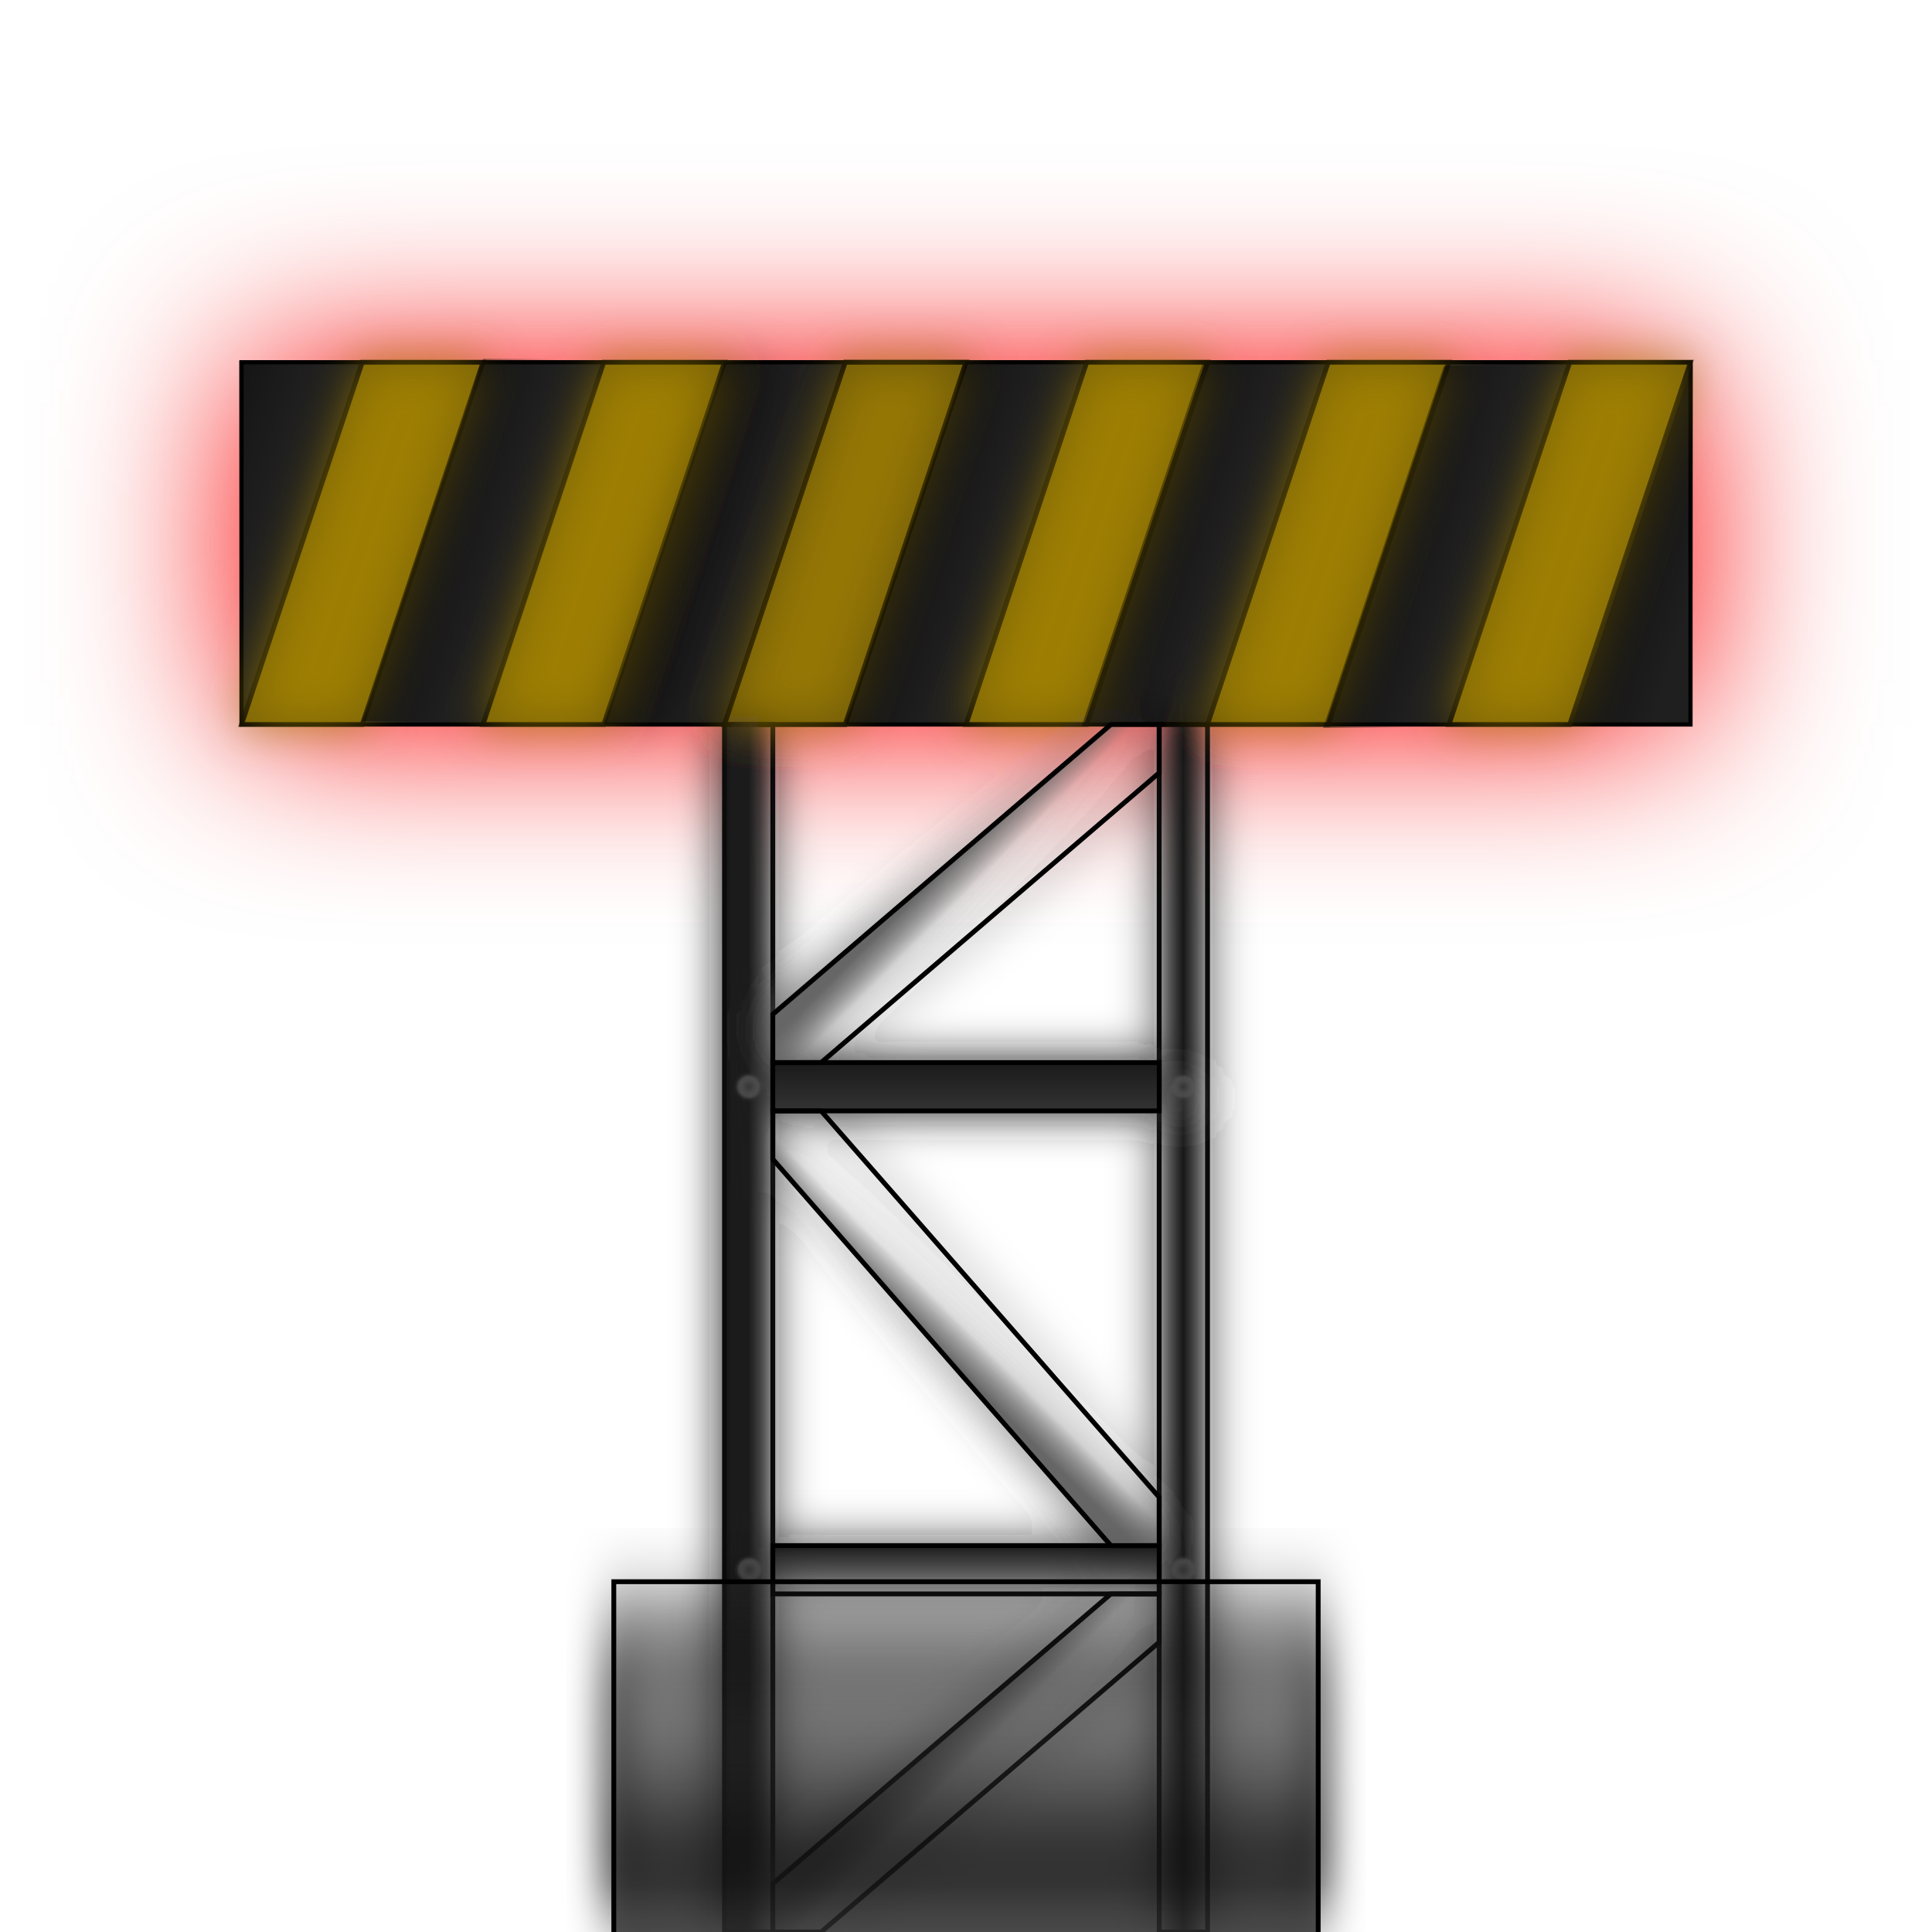
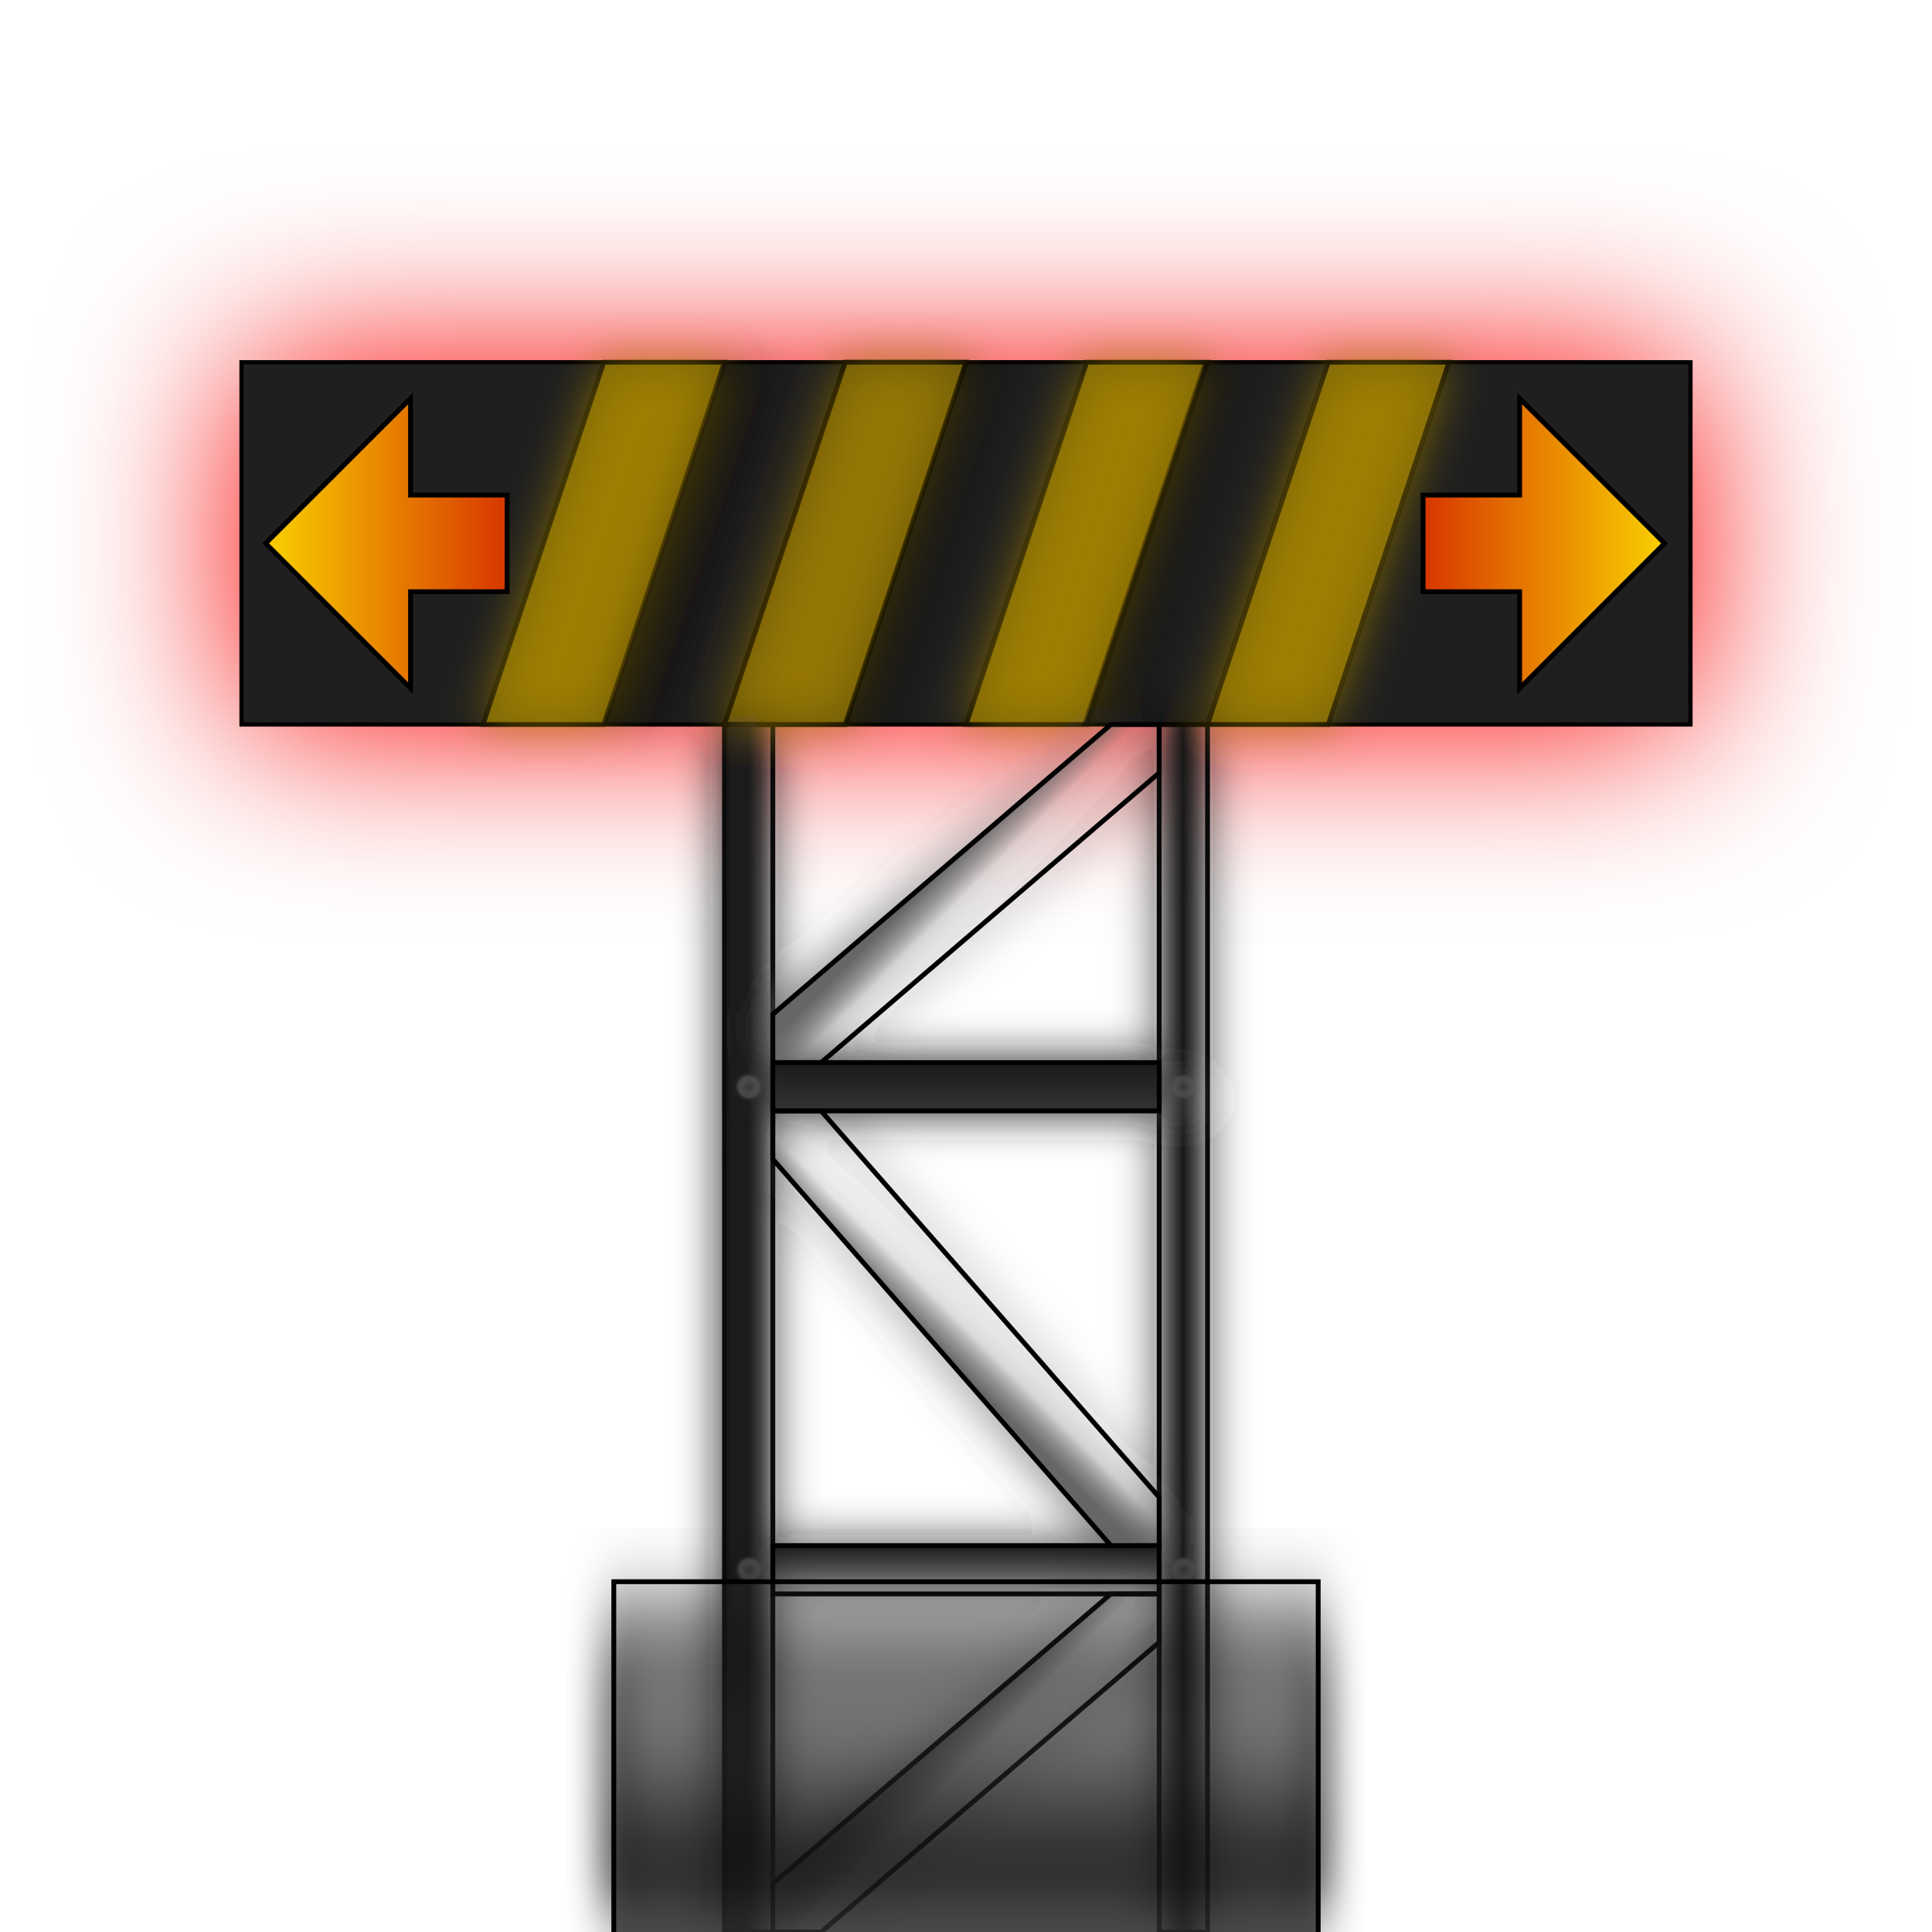
<svg xmlns="http://www.w3.org/2000/svg" xmlns:xlink="http://www.w3.org/1999/xlink" width="400" height="400" id="svg3197" version="1.1">
  <defs id="defs3199">
    <linearGradient id="linearGradient5249">
      <stop style="stop-color:#000000;stop-opacity:1;" offset="0" id="stop5251" />
      <stop style="stop-color:#000000;stop-opacity:0;" offset="1" id="stop5253" />
    </linearGradient>
    <linearGradient id="linearGradient5296">
      <stop style="stop-color:#333333;stop-opacity:1;" offset="0" id="stop5298" />
      <stop style="stop-color:#666666;stop-opacity:0;" offset="1" id="stop5300" />
    </linearGradient>
    <linearGradient id="linearGradient5075">
      <stop style="stop-color:#000000;stop-opacity:0.448;" offset="0" id="stop5077" />
      <stop style="stop-color:#000000;stop-opacity:0;" offset="1" id="stop5079" />
    </linearGradient>
    <linearGradient id="linearGradient4944">
      <stop style="stop-color:#363636;stop-opacity:1;" offset="0" id="stop4946" />
      <stop style="stop-color:#000000;stop-opacity:1;" offset="1" id="stop4948" />
    </linearGradient>
    <linearGradient id="linearGradient4922">
      <stop style="stop-color:#808080;stop-opacity:1;" offset="0" id="stop4924" />
      <stop style="stop-color:#808080;stop-opacity:0;" offset="1" id="stop4926" />
    </linearGradient>
    <linearGradient id="linearGradient4914">
      <stop style="stop-color:#666666;stop-opacity:1;" offset="0" id="stop4916" />
      <stop style="stop-color:#666666;stop-opacity:0;" offset="1" id="stop4918" />
    </linearGradient>
    <linearGradient id="linearGradient4906">
      <stop style="stop-color:#666666;stop-opacity:1;" offset="0" id="stop4908" />
      <stop style="stop-color:#666666;stop-opacity:0;" offset="1" id="stop4910" />
    </linearGradient>
    <linearGradient id="linearGradient4898">
      <stop style="stop-color:#1a1a1a;stop-opacity:1;" offset="0" id="stop4900" />
      <stop style="stop-color:#1a1a1a;stop-opacity:0;" offset="1" id="stop4902" />
    </linearGradient>
    <linearGradient id="linearGradient4882">
      <stop style="stop-color:#333333;stop-opacity:1;" offset="0" id="stop4884" />
      <stop style="stop-color:#1a1a1a;stop-opacity:1" offset="1" id="stop4886" />
    </linearGradient>
    <linearGradient id="linearGradient4874">
      <stop style="stop-color:#1a1a1a;stop-opacity:1;" offset="0" id="stop4876" />
      <stop style="stop-color:#1a1a1a;stop-opacity:0;" offset="1" id="stop4878" />
    </linearGradient>
    <linearGradient id="linearGradient4866">
      <stop style="stop-color:#1a1a1a;stop-opacity:1;" offset="0" id="stop4868" />
      <stop style="stop-color:#1a1a1a;stop-opacity:0;" offset="1" id="stop4870" />
    </linearGradient>
    <filter id="filter4128" x="-0.15" width="1.301" y="-0.602" height="2.204">
      <feGaussianBlur stdDeviation="18.808" id="feGaussianBlur4130" />
    </filter>
    <linearGradient xlink:href="#linearGradient4866" id="linearGradient4872" x1="245" y1="275" x2="250.5" y2="275" gradientUnits="userSpaceOnUse" spreadMethod="reflect" />
    <linearGradient xlink:href="#linearGradient4874" id="linearGradient4880" x1="155" y1="275" x2="160.5" y2="275" gradientUnits="userSpaceOnUse" />
    <linearGradient xlink:href="#linearGradient4882" id="linearGradient4888" x1="200" y1="230" x2="200" y2="220" gradientUnits="userSpaceOnUse" />
    <linearGradient xlink:href="#linearGradient4898" id="linearGradient4904" x1="200" y1="320" x2="200" y2="330" gradientUnits="userSpaceOnUse" gradientTransform="translate(0,652.3622)" />
    <linearGradient xlink:href="#linearGradient4906" id="linearGradient4912" x1="195" y1="180" x2="200" y2="185" gradientUnits="userSpaceOnUse" />
    <linearGradient xlink:href="#linearGradient4914" id="linearGradient4920" x1="195" y1="280" x2="200" y2="275" gradientUnits="userSpaceOnUse" />
    <linearGradient xlink:href="#linearGradient4922" id="linearGradient4928" x1="195" y1="360" x2="200" y2="365" gradientUnits="userSpaceOnUse" gradientTransform="translate(0,652.3622)" />
    <radialGradient xlink:href="#linearGradient4944-6" id="radialGradient4950-6" cx="317.5" cy="207.5" fx="317.5" fy="207.5" r="5" gradientUnits="userSpaceOnUse" />
    <linearGradient id="linearGradient4944-6">
      <stop style="stop-color:#363636;stop-opacity:1;" offset="0" id="stop4946-6" />
      <stop style="stop-color:#000000;stop-opacity:1;" offset="1" id="stop4948-5" />
    </linearGradient>
    <filter color-interpolation-filters="sRGB" id="filter5006-8" x="-0.156" width="1.312" y="-0.156" height="1.312">
      <feGaussianBlur stdDeviation="0.325" id="feGaussianBlur5008-2" />
    </filter>
    <radialGradient xlink:href="#linearGradient4944-6" id="radialGradient5026" cx="317.5" cy="207.5" fx="317.5" fy="207.5" r="5" gradientUnits="userSpaceOnUse" />
    <linearGradient id="linearGradient5028">
      <stop style="stop-color:#363636;stop-opacity:1;" offset="0" id="stop5030" />
      <stop style="stop-color:#000000;stop-opacity:1;" offset="1" id="stop5032" />
    </linearGradient>
    <linearGradient xlink:href="#linearGradient5075" id="linearGradient5081" x1="132.5" y1="119.643" x2="149.643" y2="125" gradientUnits="userSpaceOnUse" />
    <linearGradient id="linearGradient5075-8">
      <stop style="stop-color:#000000;stop-opacity:0.448;" offset="0" id="stop5077-7" />
      <stop style="stop-color:#000000;stop-opacity:0;" offset="1" id="stop5079-7" />
    </linearGradient>
    <filter color-interpolation-filters="sRGB" id="filter5006-8-4" x="-0.156" width="1.312" y="-0.156" height="1.312">
      <feGaussianBlur stdDeviation="0.325" id="feGaussianBlur5008-2-9" />
    </filter>
    <linearGradient id="linearGradient4922-8">
      <stop style="stop-color:#808080;stop-opacity:1;" offset="0" id="stop4924-2" />
      <stop style="stop-color:#808080;stop-opacity:0;" offset="1" id="stop4926-3" />
    </linearGradient>
    <linearGradient id="linearGradient4914-3">
      <stop style="stop-color:#666666;stop-opacity:1;" offset="0" id="stop4916-2" />
      <stop style="stop-color:#666666;stop-opacity:0;" offset="1" id="stop4918-6" />
    </linearGradient>
    <linearGradient id="linearGradient4906-6">
      <stop style="stop-color:#666666;stop-opacity:1;" offset="0" id="stop4908-1" />
      <stop style="stop-color:#666666;stop-opacity:0;" offset="1" id="stop4910-0" />
    </linearGradient>
    <linearGradient id="linearGradient4898-1">
      <stop style="stop-color:#1a1a1a;stop-opacity:1;" offset="0" id="stop4900-5" />
      <stop style="stop-color:#1a1a1a;stop-opacity:0;" offset="1" id="stop4902-0" />
    </linearGradient>
    <linearGradient id="linearGradient4882-2">
      <stop style="stop-color:#333333;stop-opacity:1;" offset="0" id="stop4884-9" />
      <stop style="stop-color:#1a1a1a;stop-opacity:1" offset="1" id="stop4886-8" />
    </linearGradient>
    <linearGradient id="linearGradient4866-4">
      <stop style="stop-color:#1a1a1a;stop-opacity:1;" offset="0" id="stop4868-5" />
      <stop style="stop-color:#1a1a1a;stop-opacity:0;" offset="1" id="stop4870-8" />
    </linearGradient>
    <linearGradient id="linearGradient4874-9">
      <stop style="stop-color:#1a1a1a;stop-opacity:1;" offset="0" id="stop4876-7" />
      <stop style="stop-color:#1a1a1a;stop-opacity:0;" offset="1" id="stop4878-3" />
    </linearGradient>
    <linearGradient xlink:href="#linearGradient4874-9" id="linearGradient5268" gradientUnits="userSpaceOnUse" gradientTransform="translate(-625,577.3622)" x1="155" y1="275" x2="160.5" y2="275" />
    <linearGradient xlink:href="#linearGradient4866-4" id="linearGradient5270" gradientUnits="userSpaceOnUse" gradientTransform="translate(-625,577.3622)" spreadMethod="reflect" x1="245" y1="275" x2="250.5" y2="275" />
    <linearGradient xlink:href="#linearGradient4882-2" id="linearGradient5272" gradientUnits="userSpaceOnUse" gradientTransform="translate(-625,577.3622)" x1="200" y1="230" x2="200" y2="220" />
    <linearGradient xlink:href="#linearGradient4898-1" id="linearGradient5274" gradientUnits="userSpaceOnUse" gradientTransform="translate(-625,577.3622)" x1="200" y1="320" x2="200" y2="330" />
    <linearGradient xlink:href="#linearGradient4906-6" id="linearGradient5276" gradientUnits="userSpaceOnUse" gradientTransform="translate(-625,577.3622)" x1="195" y1="180" x2="200" y2="185" />
    <linearGradient xlink:href="#linearGradient4914-3" id="linearGradient5278" gradientUnits="userSpaceOnUse" gradientTransform="translate(-625,577.3622)" x1="195" y1="280" x2="200" y2="275" />
    <linearGradient xlink:href="#linearGradient4922-8" id="linearGradient5280" gradientUnits="userSpaceOnUse" gradientTransform="translate(-625,577.3622)" x1="195" y1="360" x2="200" y2="365" />
    <linearGradient xlink:href="#linearGradient5075-8" id="linearGradient5282" gradientUnits="userSpaceOnUse" gradientTransform="translate(-625,577.3622)" x1="132.5" y1="119.643" x2="149.643" y2="125" />
    <filter id="filter5292">
      <feGaussianBlur stdDeviation="4.688" id="feGaussianBlur5294" />
    </filter>
    <radialGradient xlink:href="#linearGradient5296" id="radialGradient5302" cx="317.5" cy="207.5" fx="317.5" fy="207.5" r="3.28" gradientUnits="userSpaceOnUse" />
    <radialGradient xlink:href="#linearGradient5296" id="radialGradient5304" cx="317.5" cy="207.5" fx="317.5" fy="207.5" r="2.5" gradientUnits="userSpaceOnUse" />
    <radialGradient xlink:href="#linearGradient5296" id="radialGradient5417" gradientUnits="userSpaceOnUse" cx="317.5" cy="207.5" fx="317.5" fy="207.5" r="2.5" />
    <radialGradient xlink:href="#linearGradient5296" id="radialGradient5427" gradientUnits="userSpaceOnUse" cx="317.5" cy="207.5" fx="317.5" fy="207.5" r="2.5" />
    <radialGradient xlink:href="#linearGradient5296" id="radialGradient5429" gradientUnits="userSpaceOnUse" cx="317.5" cy="207.5" fx="317.5" fy="207.5" r="3.28" />
    <radialGradient xlink:href="#linearGradient5296" id="radialGradient5431" gradientUnits="userSpaceOnUse" cx="317.5" cy="207.5" fx="317.5" fy="207.5" r="2.5" />
    <radialGradient xlink:href="#linearGradient5296" id="radialGradient5433" gradientUnits="userSpaceOnUse" cx="317.5" cy="207.5" fx="317.5" fy="207.5" r="3.28" />
    <radialGradient xlink:href="#linearGradient5296" id="radialGradient5443" gradientUnits="userSpaceOnUse" cx="317.5" cy="207.5" fx="317.5" fy="207.5" r="2.5" />
    <radialGradient xlink:href="#linearGradient5296" id="radialGradient5445" gradientUnits="userSpaceOnUse" cx="317.5" cy="207.5" fx="317.5" fy="207.5" r="3.28" />
    <radialGradient xlink:href="#linearGradient5296" id="radialGradient5447" gradientUnits="userSpaceOnUse" cx="317.5" cy="207.5" fx="317.5" fy="207.5" r="2.5" />
    <radialGradient xlink:href="#linearGradient5296" id="radialGradient5449" gradientUnits="userSpaceOnUse" cx="317.5" cy="207.5" fx="317.5" fy="207.5" r="3.28" />
    <radialGradient xlink:href="#linearGradient5296" id="radialGradient5459" gradientUnits="userSpaceOnUse" cx="317.5" cy="207.5" fx="317.5" fy="207.5" r="2.5" />
    <radialGradient xlink:href="#linearGradient5296" id="radialGradient5461" gradientUnits="userSpaceOnUse" cx="317.5" cy="207.5" fx="317.5" fy="207.5" r="3.28" />
    <radialGradient xlink:href="#linearGradient5296" id="radialGradient5463" gradientUnits="userSpaceOnUse" cx="317.5" cy="207.5" fx="317.5" fy="207.5" r="2.5" />
    <radialGradient xlink:href="#linearGradient5296" id="radialGradient5465" gradientUnits="userSpaceOnUse" cx="317.5" cy="207.5" fx="317.5" fy="207.5" r="3.28" />
    <radialGradient xlink:href="#linearGradient5296" id="radialGradient5475" gradientUnits="userSpaceOnUse" cx="317.5" cy="207.5" fx="317.5" fy="207.5" r="2.5" />
    <radialGradient xlink:href="#linearGradient5296" id="radialGradient5477" gradientUnits="userSpaceOnUse" cx="317.5" cy="207.5" fx="317.5" fy="207.5" r="3.28" />
    <radialGradient xlink:href="#linearGradient5296" id="radialGradient5479" gradientUnits="userSpaceOnUse" cx="317.5" cy="207.5" fx="317.5" fy="207.5" r="2.5" />
    <radialGradient xlink:href="#linearGradient5296" id="radialGradient5481" gradientUnits="userSpaceOnUse" cx="317.5" cy="207.5" fx="317.5" fy="207.5" r="3.28" />
    <linearGradient xlink:href="#linearGradient5075" id="linearGradient5485" gradientUnits="userSpaceOnUse" x1="132.5" y1="119.643" x2="149.643" y2="125" gradientTransform="translate(-50,651.6479)" />
    <linearGradient xlink:href="#linearGradient5075" id="linearGradient5489" gradientUnits="userSpaceOnUse" gradientTransform="translate(-100.7143,-0.35715)" x1="132.5" y1="119.643" x2="149.643" y2="125" />
    <linearGradient xlink:href="#linearGradient5075" id="linearGradient5493" gradientUnits="userSpaceOnUse" gradientTransform="translate(50,652.3622)" x1="132.5" y1="119.643" x2="149.643" y2="125" />
    <linearGradient xlink:href="#linearGradient5075" id="linearGradient5497" gradientUnits="userSpaceOnUse" gradientTransform="translate(98.92857,652.7193)" x1="132.5" y1="119.643" x2="149.643" y2="125" />
    <linearGradient xlink:href="#linearGradient5075" id="linearGradient5501" gradientUnits="userSpaceOnUse" gradientTransform="translate(148.9286,653.0765)" x1="132.5" y1="119.643" x2="149.643" y2="125" />
    <linearGradient xlink:href="#linearGradient5075" id="linearGradient5520" gradientUnits="userSpaceOnUse" gradientTransform="translate(200.4463,0.20919)" x1="132.5" y1="119.643" x2="149.643" y2="125" />
    <linearGradient xlink:href="#linearGradient5296" id="linearGradient5221" x1="200" y1="1054.015" x2="200" y2="1027.772" gradientUnits="userSpaceOnUse" gradientTransform="matrix(0.9939188,0,0,3.87088,-0.4099363,-3009.625)" />
    <linearGradient xlink:href="#linearGradient5249" id="linearGradient5255" x1="200" y1="1057.362" x2="200" y2="1027.362" gradientUnits="userSpaceOnUse" />
    <filter id="filter5261" x="-0.063" width="1.126" y="-0.425" height="1.849">
      <feGaussianBlur stdDeviation="3.844" id="feGaussianBlur5263" />
    </filter>
+     <linearGradient xlink:href="#linearGradient3973" id="linearGradient3979" x1="49.5" y1="120" x2="100.5" y2="120" gradientUnits="userSpaceOnUse" gradientTransform="translate(5.373134,644.1903)" />
+     <linearGradient id="linearGradient3973">
+       <stop style="stop-color:#f9d200;stop-opacity:1;" offset="0" id="stop3975" />
+       <stop style="stop-color:#d73500;stop-opacity:1;" offset="1" id="stop3977" />
+     </linearGradient>
+     <linearGradient xlink:href="#linearGradient3973" id="linearGradient4000" gradientUnits="userSpaceOnUse" gradientTransform="matrix(-1,0,0,1,394.6269,644.8622)" x1="49.5" y1="120" x2="100.5" y2="120" />
+     <linearGradient id="linearGradient3733">
+       <stop style="stop-color:#f9d200;stop-opacity:1;" offset="0" id="stop3735" />
+       <stop style="stop-color:#d73500;stop-opacity:1;" offset="1" id="stop3737" />
+     </linearGradient>
+     <linearGradient y2="120" x2="100.5" y1="120" x1="49.5" gradientTransform="translate(5.00001,644.8622)" gradientUnits="userSpaceOnUse" id="linearGradient3741" xlink:href="#linearGradient3973" />
  </defs>
  <g id="layer1" transform="translate(0,-652.3622)">
    <path style="fill:#ff0000;stroke:#000000;stroke-width:0.866px;stroke-linecap:butt;stroke-linejoin:miter;stroke-opacity:1;filter:url(#filter4128);fill-opacity:1" d="m 50,802.362 300,0 0,-75 -300,0 z" id="path3207-7" />
    <path style="opacity:1;fill:#1f1f1f;stroke:#000000;stroke-width:0.866px;stroke-linecap:butt;stroke-linejoin:miter;stroke-opacity:1;fill-opacity:1" d="m 50,802.362 300,0 0,-75 -300,0 z" id="path3207" />
-     <path style="opacity:0.7;fill:#aa8800;stroke:#000000;stroke-width:1px;stroke-linecap:butt;stroke-linejoin:miter;stroke-opacity:1" d="m 50,802.362 25,-75 25,0 -25,75 z" id="path4132" />
    <path style="opacity:0.7;fill:#aa8800;stroke:#000000;stroke-width:1px;stroke-linecap:butt;stroke-linejoin:miter;stroke-opacity:1" d="m 100,802.362 25,-75 25,0 -25,75 z" id="path4132-8" />
    <path style="opacity:1;fill:#aa8800;stroke:#000000;stroke-width:1px;stroke-linecap:butt;stroke-linejoin:miter;stroke-opacity:1;fill-opacity:0.599" d="m 150,802.362 25,-75 25,0 -25,75 z" id="path4132-4" />
    <path style="opacity:0.7;fill:#aa8800;stroke:#000000;stroke-width:1px;stroke-linecap:butt;stroke-linejoin:miter;stroke-opacity:1" d="m 200,802.362 25,-75 25,0 -25,75 z" id="path4132-0" />
    <path style="opacity:0.7;fill:#aa8800;stroke:#000000;stroke-width:1px;stroke-linecap:butt;stroke-linejoin:miter;stroke-opacity:1" d="m 250,802.362 25,-75 25,0 -25,75 z" id="path4132-6" />
-     <path style="opacity:0.7;fill:#aa8800;stroke:#000000;stroke-width:1px;stroke-linecap:butt;stroke-linejoin:miter;stroke-opacity:1" d="m 300,802.362 25,-75 25,0 -25,75 z" id="path4132-49" />
    <path style="fill:url(#linearGradient4880);stroke:#000000;stroke-width:1px;stroke-linecap:butt;stroke-linejoin:miter;stroke-opacity:1;fill-opacity:1" d="m 150,150 10,0 0,250 -10,0 z" id="path4344" transform="translate(0,652.3622)" />
    <path style="fill:url(#linearGradient4872);stroke:#000000;stroke-width:1px;stroke-linecap:butt;stroke-linejoin:miter;stroke-opacity:1;fill-opacity:1" d="m 250,150 0,250 -10,0 0,-250 z" id="path4346" transform="translate(0,652.3622)" />
    <g id="g5250" transform="translate(625,75)" style="filter:url(#filter5292)">
-       <path id="path4132-61" d="m -575,727.362 25,-75 25,0 -25,75 z" style="opacity:0.7;fill:#aa8800;stroke:#000000;stroke-width:1px;stroke-linecap:butt;stroke-linejoin:miter;stroke-opacity:1" />
      <path id="path4132-8-4" d="m -525,727.362 25,-75 25,0 -25,75 z" style="opacity:0.7;fill:#aa8800;stroke:#000000;stroke-width:1px;stroke-linecap:butt;stroke-linejoin:miter;stroke-opacity:1" />
      <path id="path4132-4-6" d="m -475,727.362 25,-75 25,0 -25,75 z" style="fill:#aa8800;fill-opacity:0.599;stroke:#000000;stroke-width:1px;stroke-linecap:butt;stroke-linejoin:miter;stroke-opacity:1" />
      <path id="path4132-0-2" d="m -425,727.362 25,-75 25,0 -25,75 z" style="opacity:0.7;fill:#aa8800;stroke:#000000;stroke-width:1px;stroke-linecap:butt;stroke-linejoin:miter;stroke-opacity:1" />
      <path id="path4132-6-7" d="m -375,727.362 25,-75 25,0 -25,75 z" style="opacity:0.7;fill:#aa8800;stroke:#000000;stroke-width:1px;stroke-linecap:butt;stroke-linejoin:miter;stroke-opacity:1" />
-       <path id="path4132-49-9" d="m -325,727.362 25,-75 25,0 -25,75 z" style="opacity:0.7;fill:#aa8800;stroke:#000000;stroke-width:1px;stroke-linecap:butt;stroke-linejoin:miter;stroke-opacity:1" />
      <path id="path4344-8" d="m -475,727.362 10,0 0,250 -10,0 z" style="fill:url(#linearGradient5268);fill-opacity:1;stroke:#000000;stroke-width:1px;stroke-linecap:butt;stroke-linejoin:miter;stroke-opacity:1" />
      <path id="path4346-0" d="m -375,727.362 0,250 -10,0 0,-250 z" style="fill:url(#linearGradient5270);fill-opacity:1;stroke:#000000;stroke-width:1px;stroke-linecap:butt;stroke-linejoin:miter;stroke-opacity:1" />
      <path id="path4348-3" d="m -465,797.362 80,0 0,10 -80,0 z" style="fill:url(#linearGradient5272);fill-opacity:1;stroke:#000000;stroke-width:1px;stroke-linecap:butt;stroke-linejoin:miter;stroke-opacity:1" />
      <path id="path4350-6" d="m -465,897.362 75,0 5,0 0,10 -80,0 z" style="fill:url(#linearGradient5274);fill-opacity:1;stroke:#000000;stroke-width:1px;stroke-linecap:butt;stroke-linejoin:miter;stroke-opacity:1" />
      <path id="path4352-7" d="m -465,787.362 70,-60 10,0 0,10 -70,60 -10,0 z" style="fill:url(#linearGradient5276);fill-opacity:1;stroke:#000000;stroke-width:1px;stroke-linecap:butt;stroke-linejoin:miter;stroke-opacity:1" />
      <path id="path4354-2" d="m -465,807.362 0,10 70,80 5,0 5,0 0,-10 -70,-80 z" style="fill:url(#linearGradient5278);fill-opacity:1;stroke:#000000;stroke-width:1px;stroke-linecap:butt;stroke-linejoin:miter;stroke-opacity:1" />
      <path id="path4356-7" d="m -395,907.362 10,0 0,10 -70,60 -10,0 0,-10 z" style="fill:url(#linearGradient5280);fill-opacity:1;stroke:#000000;stroke-width:1px;stroke-linecap:butt;stroke-linejoin:miter;stroke-opacity:1" />
      <path transform="translate(-697.5,597.3622)" d="m 320,207.5 c 0,1.381 -1.119,2.5 -2.5,2.5 -1.381,0 -2.5,-1.119 -2.5,-2.5 0,-1.381 1.119,-2.5 2.5,-2.5 1.381,0 2.5,1.119 2.5,2.5 z" id="path4934-0" style="fill:#666666;fill-opacity:1;stroke:none" />
      <path style="fill:#666666;fill-opacity:1;stroke:none;filter:url(#filter5006-8-4)" id="path4956-1" d="m 320,207.5 c 0,1.381 -1.119,2.5 -2.5,2.5 -1.381,0 -2.5,-1.119 -2.5,-2.5 0,-1.381 1.119,-2.5 2.5,-2.5 1.381,0 2.5,1.119 2.5,2.5 z" transform="translate(-697.5,597.3622)" />
      <path id="path5073-1" d="m -500,727.362 25,-75 25,0 -25,75 z" style="fill:url(#linearGradient5282);fill-opacity:1;stroke:none" />
    </g>
    <path style="fill:url(#linearGradient4888);stroke:#000000;stroke-width:1px;stroke-linecap:butt;stroke-linejoin:miter;stroke-opacity:1;fill-opacity:1" d="m 160,220 80,0 0,10 -80,0 z" id="path4348" transform="translate(0,652.3622)" />
    <path style="fill:url(#linearGradient4904);fill-opacity:1;stroke:#000000;stroke-width:1px;stroke-linecap:butt;stroke-linejoin:miter;stroke-opacity:1" d="m 160,972.362 75,0 5,0 0,10 -80,0 z" id="path4350" />
    <path style="fill:url(#linearGradient4912);stroke:#000000;stroke-width:1px;stroke-linecap:butt;stroke-linejoin:miter;stroke-opacity:1;fill-opacity:1" d="m 160,210 70,-60 10,0 0,10 -70,60 -10,0 z" id="path4352" transform="translate(0,652.3622)" />
    <path style="fill:url(#linearGradient4920);stroke:#000000;stroke-width:1px;stroke-linecap:butt;stroke-linejoin:miter;stroke-opacity:1;fill-opacity:1" d="m 160,230 0,10 70,80 5,0 5,0 0,-10 -70,-80 z" id="path4354" transform="translate(0,652.3622)" />
    <path style="fill:url(#linearGradient4928);fill-opacity:1;stroke:#000000;stroke-width:1px;stroke-linecap:butt;stroke-linejoin:miter;stroke-opacity:1" d="m 230,982.362 10,0 0,10 -70,60 -10,0 0,-10 z" id="path4356" />
    <path style="fill:url(#radialGradient5304);fill-opacity:1;stroke:none" id="path4934" d="m 320,207.5 c 0,1.381 -1.119,2.5 -2.5,2.5 -1.381,0 -2.5,-1.119 -2.5,-2.5 0,-1.381 1.119,-2.5 2.5,-2.5 1.381,0 2.5,1.119 2.5,2.5 z" transform="translate(-72.50508,669.8622)" />
    <path transform="translate(-72.50508,669.8622)" d="m 320,207.5 c 0,1.381 -1.119,2.5 -2.5,2.5 -1.381,0 -2.5,-1.119 -2.5,-2.5 0,-1.381 1.119,-2.5 2.5,-2.5 1.381,0 2.5,1.119 2.5,2.5 z" id="path4956" style="fill:url(#radialGradient5302);fill-opacity:1;stroke:none;filter:url(#filter5006-8)" />
    <path style="fill:url(#linearGradient5081);stroke:none;stroke-width:1px;stroke-linecap:butt;stroke-linejoin:miter;stroke-opacity:1;fill-opacity:1" d="m 125,150 25,-75 25,0 -25,75 z" id="path5073" transform="translate(0,652.3622)" />
    <path transform="translate(-72.50508,669.8622)" d="m 320,207.5 c 0,1.381 -1.119,2.5 -2.5,2.5 -1.381,0 -2.5,-1.119 -2.5,-2.5 0,-1.381 1.119,-2.5 2.5,-2.5 1.381,0 2.5,1.119 2.5,2.5 z" id="path5306" style="fill:url(#radialGradient5417);fill-opacity:1;stroke:none" />
    <path style="fill:url(#radialGradient5443);fill-opacity:1;stroke:none" id="path5435" d="m 320,207.5 c 0,1.381 -1.119,2.5 -2.5,2.5 -1.381,0 -2.5,-1.119 -2.5,-2.5 0,-1.381 1.119,-2.5 2.5,-2.5 1.381,0 2.5,1.119 2.5,2.5 z" transform="translate(-162.5,669.8622)" />
    <path transform="translate(-162.5,669.8622)" d="m 320,207.5 c 0,1.381 -1.119,2.5 -2.5,2.5 -1.381,0 -2.5,-1.119 -2.5,-2.5 0,-1.381 1.119,-2.5 2.5,-2.5 1.381,0 2.5,1.119 2.5,2.5 z" id="path5437" style="fill:url(#radialGradient5445);fill-opacity:1;stroke:none;filter:url(#filter5006-8)" />
    <path transform="translate(-162.5,669.8622)" d="m 320,207.5 c 0,1.381 -1.119,2.5 -2.5,2.5 -1.381,0 -2.5,-1.119 -2.5,-2.5 0,-1.381 1.119,-2.5 2.5,-2.5 1.381,0 2.5,1.119 2.5,2.5 z" id="path5439" style="fill:url(#radialGradient5447);fill-opacity:1;stroke:none" />
    <path style="fill:url(#radialGradient5449);fill-opacity:1;stroke:none;filter:url(#filter5006-8)" id="path5441" d="m 320,207.5 c 0,1.381 -1.119,2.5 -2.5,2.5 -1.381,0 -2.5,-1.119 -2.5,-2.5 0,-1.381 1.119,-2.5 2.5,-2.5 1.381,0 2.5,1.119 2.5,2.5 z" transform="translate(-162.5,669.8622)" />
    <path style="fill:url(#radialGradient5459);fill-opacity:1;stroke:none" id="path5451" d="m 320,207.5 c 0,1.381 -1.119,2.5 -2.5,2.5 -1.381,0 -2.5,-1.119 -2.5,-2.5 0,-1.381 1.119,-2.5 2.5,-2.5 1.381,0 2.5,1.119 2.5,2.5 z" transform="translate(-162.3954,769.8622)" />
    <path transform="translate(-162.3954,769.8622)" d="m 320,207.5 c 0,1.381 -1.119,2.5 -2.5,2.5 -1.381,0 -2.5,-1.119 -2.5,-2.5 0,-1.381 1.119,-2.5 2.5,-2.5 1.381,0 2.5,1.119 2.5,2.5 z" id="path5453" style="fill:url(#radialGradient5461);fill-opacity:1;stroke:none;filter:url(#filter5006-8)" />
    <path transform="translate(-162.3954,769.8622)" d="m 320,207.5 c 0,1.381 -1.119,2.5 -2.5,2.5 -1.381,0 -2.5,-1.119 -2.5,-2.5 0,-1.381 1.119,-2.5 2.5,-2.5 1.381,0 2.5,1.119 2.5,2.5 z" id="path5455" style="fill:url(#radialGradient5463);fill-opacity:1;stroke:none" />
    <path style="fill:url(#radialGradient5465);fill-opacity:1;stroke:none;filter:url(#filter5006-8)" id="path5457" d="m 320,207.5 c 0,1.381 -1.119,2.5 -2.5,2.5 -1.381,0 -2.5,-1.119 -2.5,-2.5 0,-1.381 1.119,-2.5 2.5,-2.5 1.381,0 2.5,1.119 2.5,2.5 z" transform="translate(-162.3954,769.8622)" />
    <path transform="translate(-72.49182,769.8622)" d="m 320,207.5 c 0,1.381 -1.119,2.5 -2.5,2.5 -1.381,0 -2.5,-1.119 -2.5,-2.5 0,-1.381 1.119,-2.5 2.5,-2.5 1.381,0 2.5,1.119 2.5,2.5 z" id="path5467" style="fill:url(#radialGradient5475);fill-opacity:1;stroke:none" />
    <path style="fill:url(#radialGradient5477);fill-opacity:1;stroke:none;filter:url(#filter5006-8)" id="path5469" d="m 320,207.5 c 0,1.381 -1.119,2.5 -2.5,2.5 -1.381,0 -2.5,-1.119 -2.5,-2.5 0,-1.381 1.119,-2.5 2.5,-2.5 1.381,0 2.5,1.119 2.5,2.5 z" transform="translate(-72.49182,769.8622)" />
    <path style="fill:url(#radialGradient5479);fill-opacity:1;stroke:none" id="path5471" d="m 320,207.5 c 0,1.381 -1.119,2.5 -2.5,2.5 -1.381,0 -2.5,-1.119 -2.5,-2.5 0,-1.381 1.119,-2.5 2.5,-2.5 1.381,0 2.5,1.119 2.5,2.5 z" transform="translate(-72.49182,769.8622)" />
    <path transform="translate(-72.49182,769.8622)" d="m 320,207.5 c 0,1.381 -1.119,2.5 -2.5,2.5 -1.381,0 -2.5,-1.119 -2.5,-2.5 0,-1.381 1.119,-2.5 2.5,-2.5 1.381,0 2.5,1.119 2.5,2.5 z" id="path5473" style="fill:url(#radialGradient5481);fill-opacity:1;stroke:none;filter:url(#filter5006-8)" />
-     <path id="path5483" d="m 75,801.648 25,-75 25,0 -25,75 z" style="fill:url(#linearGradient5485);fill-opacity:1;stroke:none" />
-     <path style="fill:url(#linearGradient5489);fill-opacity:1;stroke:none" d="M 49.5 74.656 L 49.5 149 L 74.281 74.656 L 49.5 74.656 z " id="path5487" transform="translate(0,652.3622)" />
    <path id="path5491" d="m 175,802.362 25,-75 25,0 -25,75 z" style="fill:url(#linearGradient5493);fill-opacity:1;stroke:none" />
    <path style="fill:url(#linearGradient5497);fill-opacity:1;stroke:none" d="m 223.929,802.719 25,-75 25,0 -25,75 z" id="path5495" />
-     <path id="path5499" d="m 273.929,803.076 25,-75 25,0 -25,75 z" style="fill:url(#linearGradient5501);fill-opacity:1;stroke:none" />
-     <path style="fill:url(#linearGradient5520);fill-opacity:1;stroke:none" d="M 350.438 75.219 L 325.438 150.219 L 350.438 150.219 L 350.531 149.938 L 350.531 75.219 L 350.438 75.219 z " transform="translate(0,652.3622)" id="path5503" />
    <rect style="fill:url(#linearGradient5221);fill-opacity:1;stroke:#000000;stroke-width:1;stroke-linecap:butt;stroke-linejoin:miter;stroke-miterlimit:4;stroke-opacity:1;stroke-dasharray:none" id="rect5213" width="145.835" height="73.573" x="127.082" y="979.838" />
    <rect y="1030.634" x="128.272" height="21.728" width="146.728" id="rect5223" style="fill:url(#linearGradient5255);fill-opacity:1;stroke:#000000;stroke-width:3;stroke-linecap:butt;stroke-linejoin:miter;stroke-miterlimit:4;stroke-opacity:1;stroke-dasharray:none;filter:url(#filter5261)" transform="matrix(1.000392,0,0,2.689211,-1.715064,-1777.93)" />
+     <path style="fill:url(#linearGradient3741);fill-opacity:1;stroke:#000000;stroke-width:1px;stroke-linecap:butt;stroke-linejoin:miter;stroke-opacity:1" d="m 65,754.862 20,-20 0,20 20,0 0,20 -20,0 0,20 -20,-20 -10,-10 z" id="path3203" />
+     <path id="path3998" d="m 334.627,754.862 -20,-20 0,20 -20,0 0,20 20,0 0,20 20,-20 10,-10 z" style="fill:url(#linearGradient4000);fill-opacity:1;stroke:#000000;stroke-width:1px;stroke-linecap:butt;stroke-linejoin:miter;stroke-opacity:1" />
  </g>
</svg>
